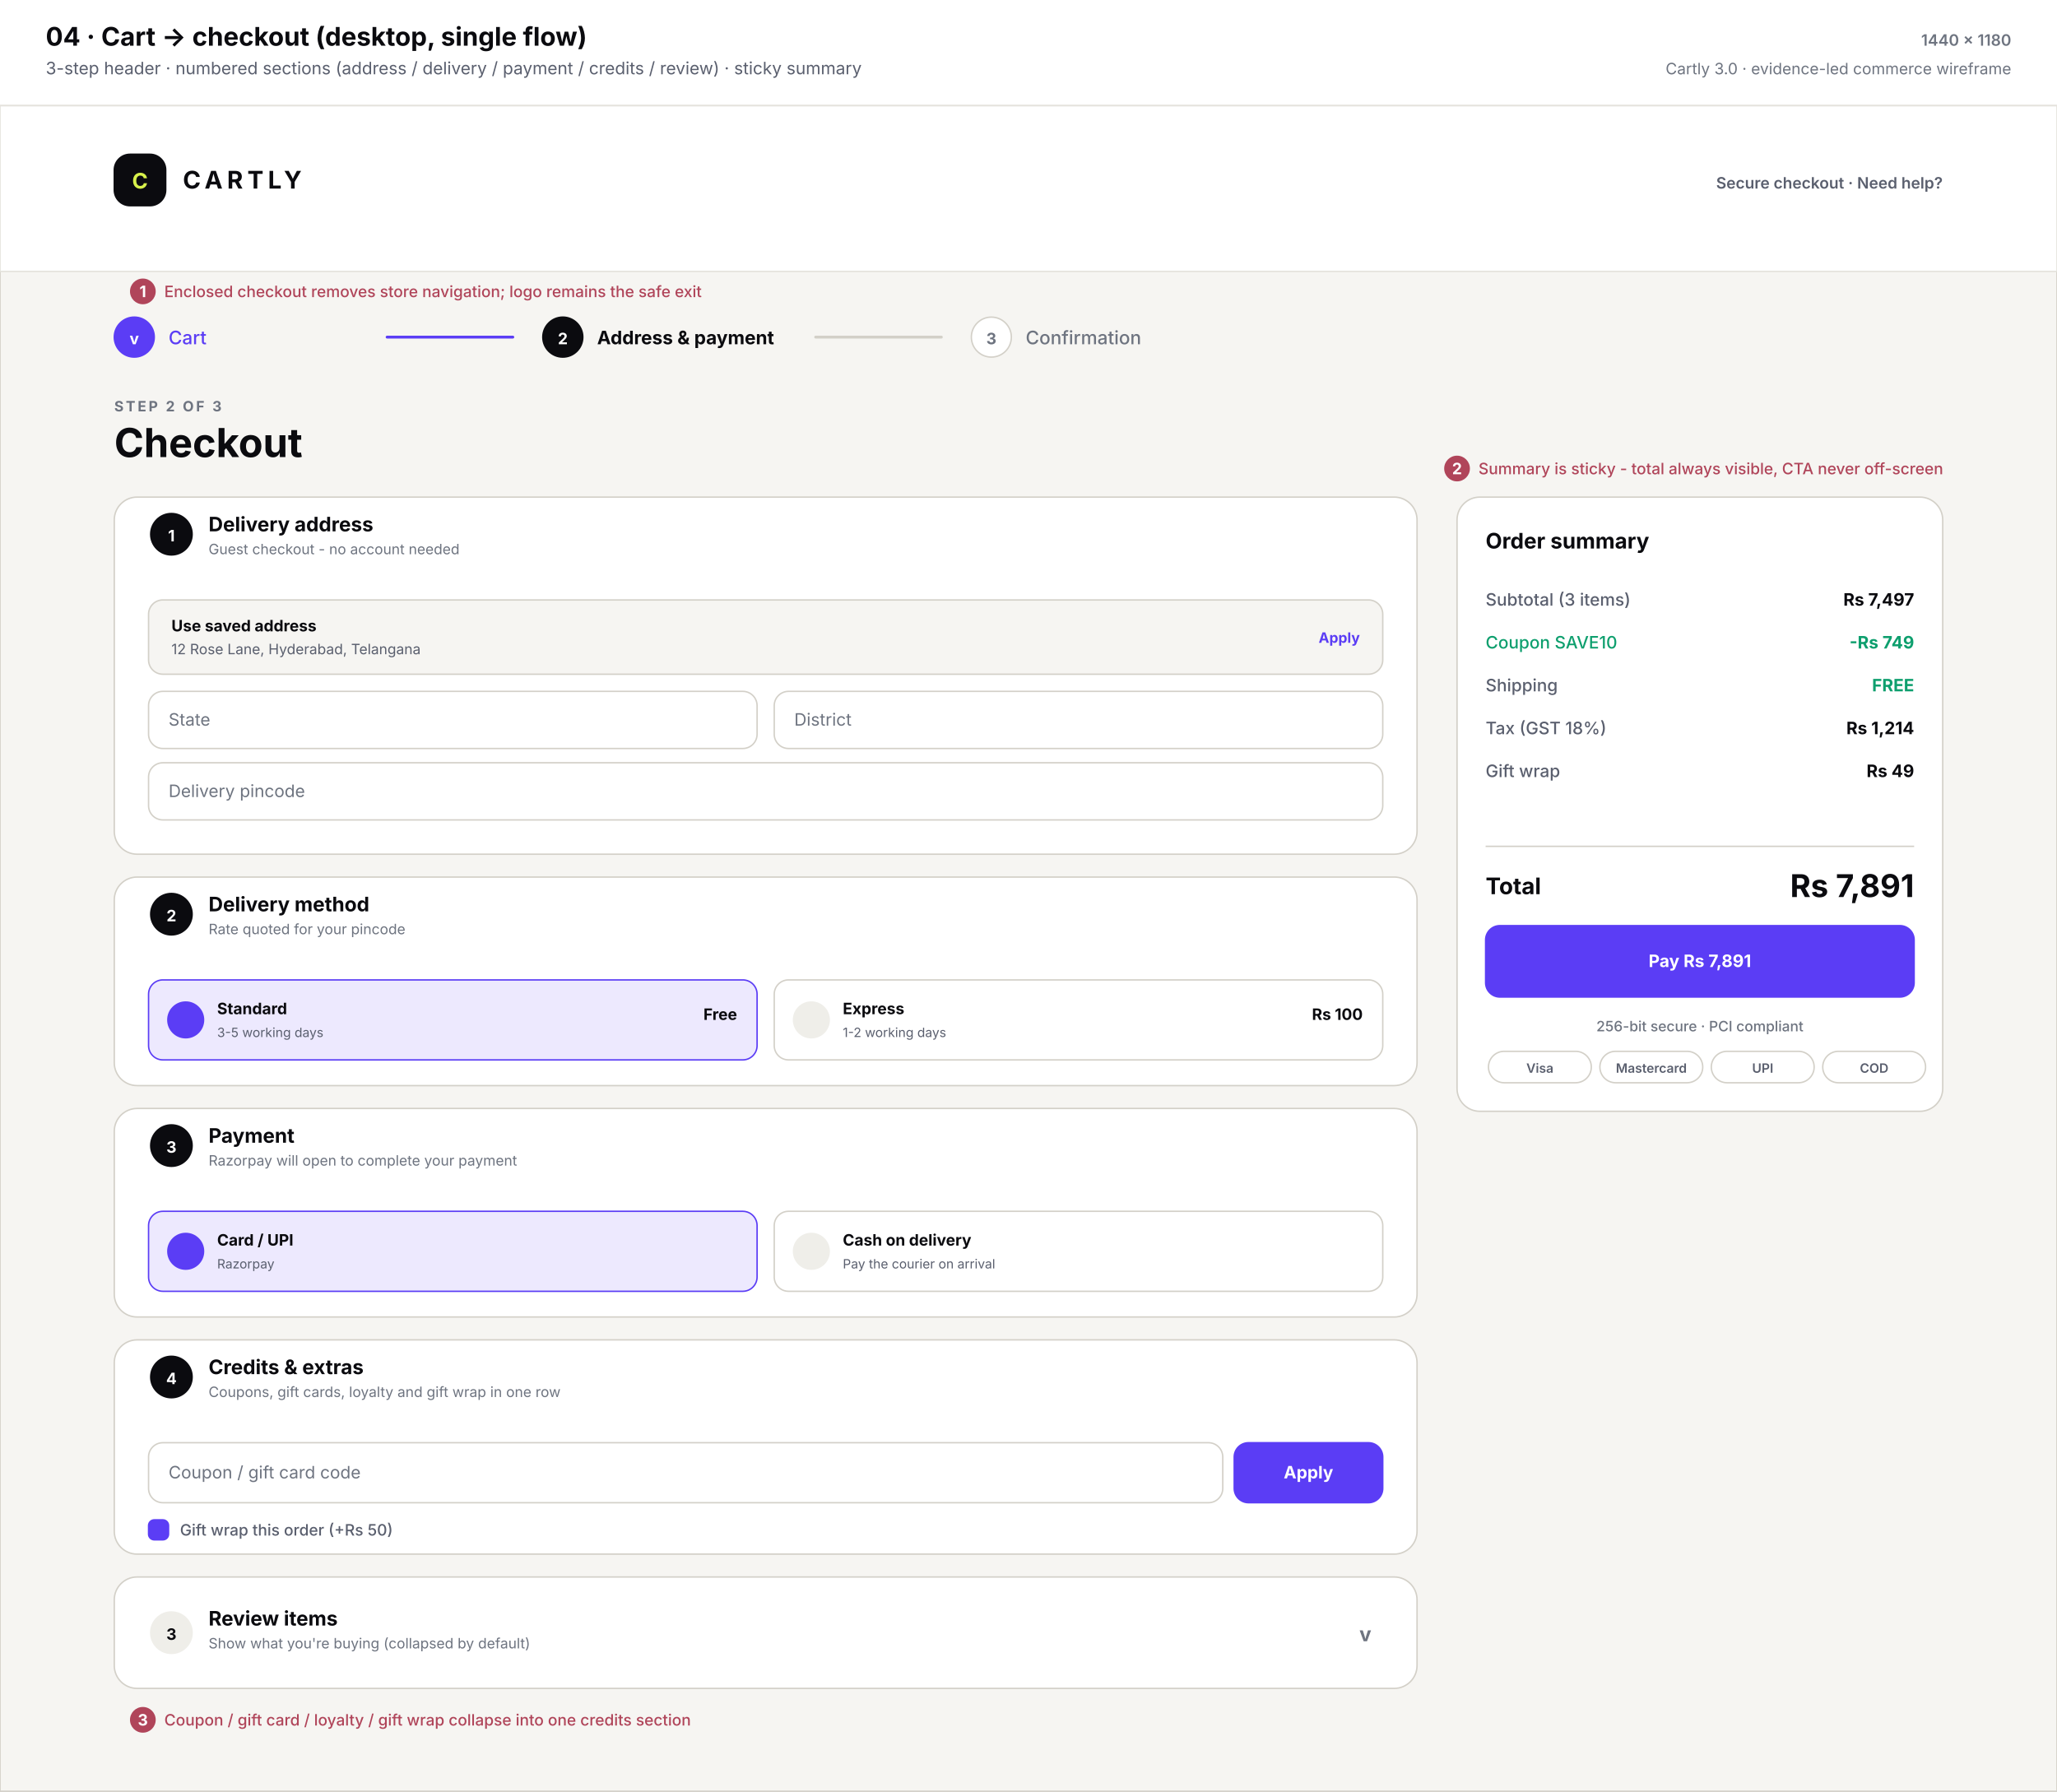
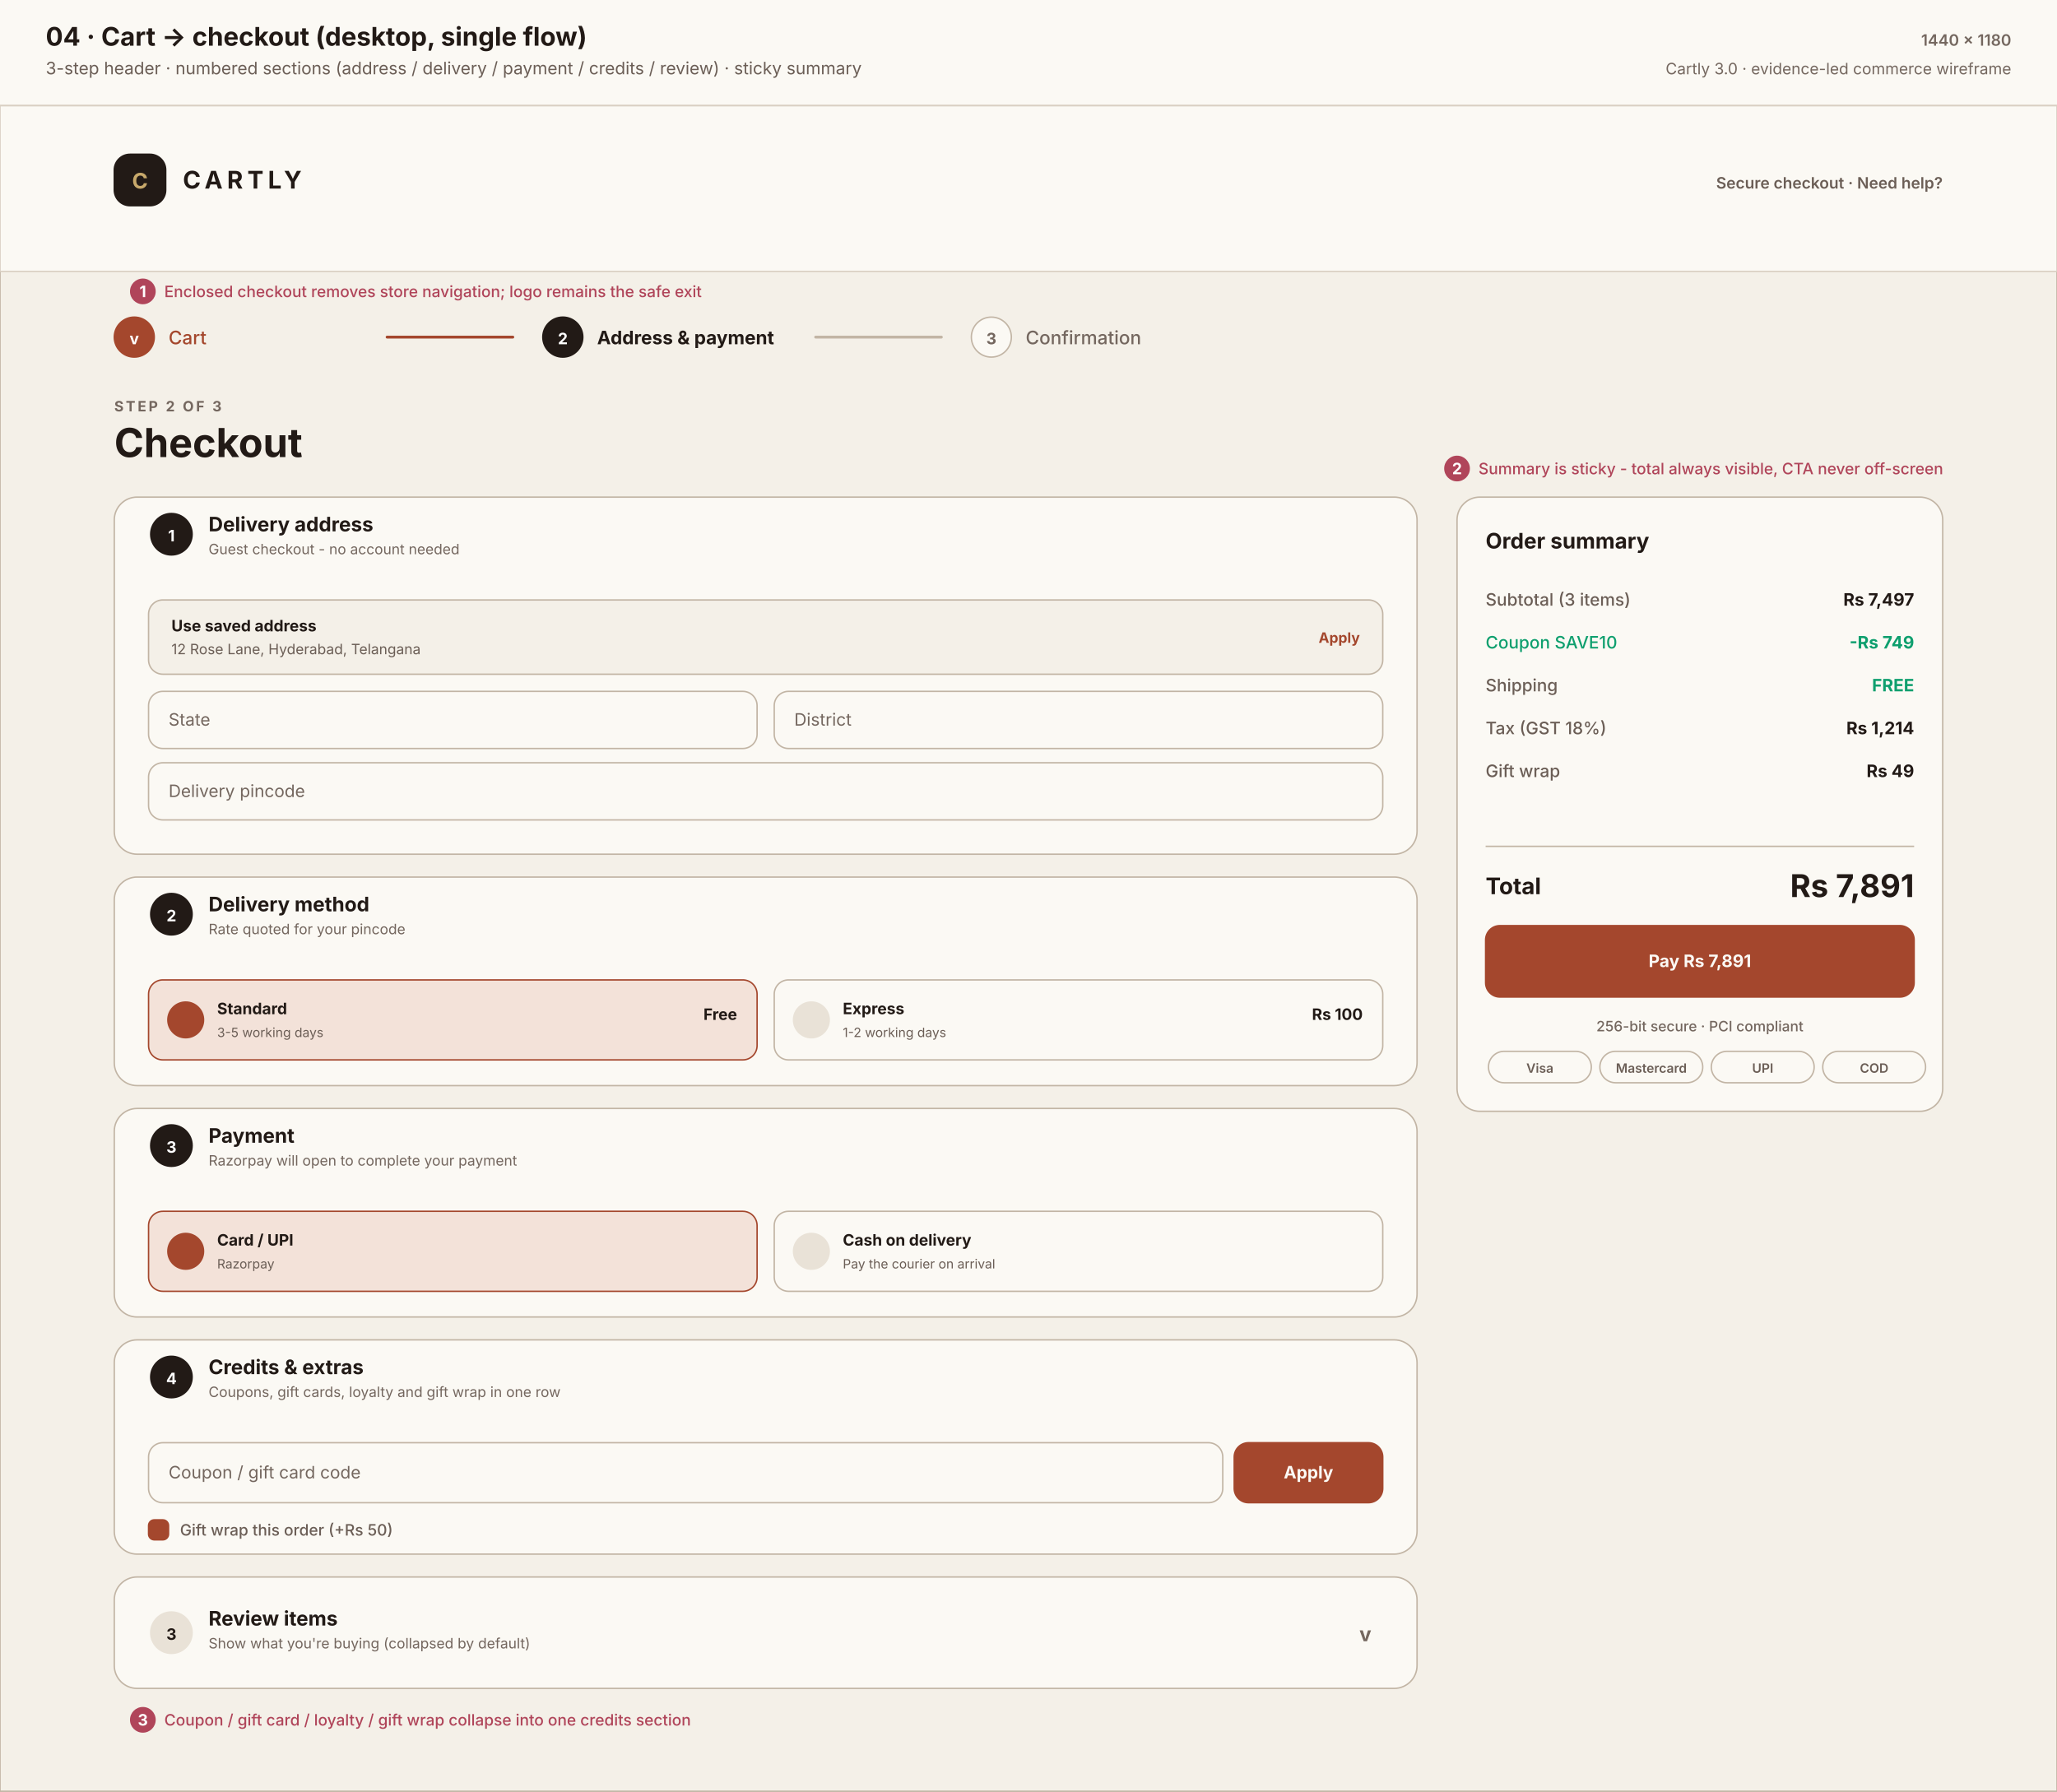
<svg xmlns="http://www.w3.org/2000/svg" width="1440" height="1254" viewBox="0 0 1440 1254">
-   <rect width="1440" height="1254" fill="#FFFFFF" />
+   <rect width="1440" height="1254" fill="#FBF9F4" />
  <g id="frame-label" data-name="frame-label">
-     <text x="32" y="32" font-family="Inter, 'Helvetica Neue', Arial, sans-serif" font-size="18" font-weight="700" fill="#0B0B0F" text-anchor="start">04 · Cart -&gt; checkout (desktop, single flow)</text>
-     <text x="32" y="52" font-family="Inter, 'Helvetica Neue', Arial, sans-serif" font-size="12" font-weight="400" fill="#5A5F6E" text-anchor="start">3-step header · numbered sections (address / delivery / payment / credits / review) · sticky summary</text>
-     <text x="1408" y="32" font-family="Inter, 'Helvetica Neue', Arial, sans-serif" font-size="11" font-weight="600" fill="#6E7480" text-anchor="end">1440 × 1180</text>
-     <text x="1408" y="52" font-family="Inter, 'Helvetica Neue', Arial, sans-serif" font-size="11" font-weight="400" fill="#6E7480" text-anchor="end">Cartly 3.0 · evidence-led commerce wireframe</text>
+     <text x="32" y="32" font-family="Inter, 'Helvetica Neue', Arial, sans-serif" font-size="18" font-weight="700" fill="#221A16" text-anchor="start">04 · Cart -&gt; checkout (desktop, single flow)</text>
+     <text x="32" y="52" font-family="Inter, 'Helvetica Neue', Arial, sans-serif" font-size="12" font-weight="400" fill="#6B5E56" text-anchor="start">3-step header · numbered sections (address / delivery / payment / credits / review) · sticky summary</text>
+     <text x="1408" y="32" font-family="Inter, 'Helvetica Neue', Arial, sans-serif" font-size="11" font-weight="600" fill="#74675F" text-anchor="end">1440 × 1180</text>
+     <text x="1408" y="52" font-family="Inter, 'Helvetica Neue', Arial, sans-serif" font-size="11" font-weight="400" fill="#74675F" text-anchor="end">Cartly 3.0 · evidence-led commerce wireframe</text>
  </g>
  <g transform="translate(0 74)">
-     <rect width="1440" height="1180" fill="#F6F5F2" stroke="#D3D0C8" />
-     <rect x="0" y="0" width="1440" height="116" rx="0" fill="#FFFFFF" stroke="#E5E3DD" stroke-width="1" />
-     <rect x="80" y="34" width="36" height="36" rx="11" fill="#0B0B0F" stroke="#0B0B0F" stroke-width="1" />
-     <text x="98" y="58" font-family="Inter, 'Helvetica Neue', Arial, sans-serif" font-size="15" font-weight="700" fill="#D8F14B" text-anchor="middle">C</text>
-     <text x="128" y="58" font-family="Inter, 'Helvetica Neue', Arial, sans-serif" font-size="17" font-weight="700" fill="#0B0B0F" text-anchor="start" letter-spacing="0.18em">CARTLY</text>
-     <text x="1360" y="58" font-family="Inter, 'Helvetica Neue', Arial, sans-serif" font-size="11" font-weight="600" fill="#5A5F6E" text-anchor="end">Secure checkout  ·  Need help?</text>
+     <rect width="1440" height="1180" fill="#F4F0E8" stroke="#C2B5A5" />
+     <rect x="0" y="0" width="1440" height="116" rx="0" fill="#FBF9F4" stroke="#DAD0C3" stroke-width="1" />
+     <rect x="80" y="34" width="36" height="36" rx="11" fill="#221A16" stroke="#221A16" stroke-width="1" />
+     <text x="98" y="58" font-family="Inter, 'Helvetica Neue', Arial, sans-serif" font-size="15" font-weight="700" fill="#C8A96B" text-anchor="middle">C</text>
+     <text x="128" y="58" font-family="Inter, 'Helvetica Neue', Arial, sans-serif" font-size="17" font-weight="700" fill="#221A16" text-anchor="start" letter-spacing="0.18em">CARTLY</text>
+     <text x="1360" y="58" font-family="Inter, 'Helvetica Neue', Arial, sans-serif" font-size="11" font-weight="600" fill="#6B5E56" text-anchor="end">Secure checkout  ·  Need help?</text>
    <g id="checkout-stepper" data-name="checkout-stepper">
-       <circle cx="94" cy="162" r="14" fill="#5B3DF5" stroke="#5B3DF5" />
+       <circle cx="94" cy="162" r="14" fill="#A4472D" stroke="#A4472D" />
      <text x="94" y="167" font-family="Inter, 'Helvetica Neue', Arial, sans-serif" font-size="11" font-weight="700" fill="#fff" text-anchor="middle">v</text>
-       <text x="118" y="167" font-family="Inter, 'Helvetica Neue', Arial, sans-serif" font-size="13" font-weight="500" fill="#5B3DF5" text-anchor="start">Cart</text>
-       <rect x="270" y="161" width="90" height="2" rx="1" fill="#5B3DF5" stroke="none" stroke-width="1" />
-       <circle cx="394" cy="162" r="14" fill="#0B0B0F" stroke="#0B0B0F" />
+       <text x="118" y="167" font-family="Inter, 'Helvetica Neue', Arial, sans-serif" font-size="13" font-weight="500" fill="#A4472D" text-anchor="start">Cart</text>
+       <rect x="270" y="161" width="90" height="2" rx="1" fill="#A4472D" stroke="none" stroke-width="1" />
+       <circle cx="394" cy="162" r="14" fill="#221A16" stroke="#221A16" />
      <text x="394" y="167" font-family="Inter, 'Helvetica Neue', Arial, sans-serif" font-size="11" font-weight="700" fill="#fff" text-anchor="middle">2</text>
-       <text x="418" y="167" font-family="Inter, 'Helvetica Neue', Arial, sans-serif" font-size="13" font-weight="700" fill="#0B0B0F" text-anchor="start">Address &amp; payment</text>
-       <rect x="570" y="161" width="90" height="2" rx="1" fill="#D3D0C8" stroke="none" stroke-width="1" />
-       <circle cx="694" cy="162" r="14" fill="#FFFFFF" stroke="#D3D0C8" />
-       <text x="694" y="167" font-family="Inter, 'Helvetica Neue', Arial, sans-serif" font-size="11" font-weight="700" fill="#6E7480" text-anchor="middle">3</text>
-       <text x="718" y="167" font-family="Inter, 'Helvetica Neue', Arial, sans-serif" font-size="13" font-weight="500" fill="#6E7480" text-anchor="start">Confirmation</text>
+       <text x="418" y="167" font-family="Inter, 'Helvetica Neue', Arial, sans-serif" font-size="13" font-weight="700" fill="#221A16" text-anchor="start">Address &amp; payment</text>
+       <rect x="570" y="161" width="90" height="2" rx="1" fill="#C2B5A5" stroke="none" stroke-width="1" />
+       <circle cx="694" cy="162" r="14" fill="#FBF9F4" stroke="#C2B5A5" />
+       <text x="694" y="167" font-family="Inter, 'Helvetica Neue', Arial, sans-serif" font-size="11" font-weight="700" fill="#74675F" text-anchor="middle">3</text>
+       <text x="718" y="167" font-family="Inter, 'Helvetica Neue', Arial, sans-serif" font-size="13" font-weight="500" fill="#74675F" text-anchor="start">Confirmation</text>
    </g>
-     <text x="80" y="214" font-family="Inter, 'Helvetica Neue', Arial, sans-serif" font-size="10" font-weight="700" fill="#6E7480" text-anchor="start" letter-spacing="0.16em">STEP 2 OF 3</text>
-     <text x="80" y="246" font-family="Inter, 'Helvetica Neue', Arial, sans-serif" font-size="28" font-weight="700" fill="#0B0B0F" text-anchor="start">Checkout</text>
+     <text x="80" y="214" font-family="Inter, 'Helvetica Neue', Arial, sans-serif" font-size="10" font-weight="700" fill="#74675F" text-anchor="start" letter-spacing="0.16em">STEP 2 OF 3</text>
+     <text x="80" y="246" font-family="Inter, 'Helvetica Neue', Arial, sans-serif" font-size="28" font-weight="700" fill="#221A16" text-anchor="start">Checkout</text>
    <g id="s1-address" data-name="s1-address">
-       <rect x="80" y="274" width="912" height="250" rx="16" fill="#FFFFFF" stroke="#D3D0C8" stroke-width="1" />
-       <circle cx="120" cy="300" r="15" fill="#0B0B0F" />
+       <rect x="80" y="274" width="912" height="250" rx="16" fill="#FBF9F4" stroke="#C2B5A5" stroke-width="1" />
+       <circle cx="120" cy="300" r="15" fill="#221A16" />
      <text x="120" y="305" font-family="Inter, 'Helvetica Neue', Arial, sans-serif" font-size="11" font-weight="700" fill="#fff" text-anchor="middle">1</text>
-       <text x="146" y="298" font-family="Inter, 'Helvetica Neue', Arial, sans-serif" font-size="14" font-weight="700" fill="#0B0B0F" text-anchor="start">Delivery address</text>
-       <text x="146" y="314" font-family="Inter, 'Helvetica Neue', Arial, sans-serif" font-size="10" font-weight="400" fill="#6E7480" text-anchor="start">Guest checkout - no account needed</text>
-       <rect x="104" y="346" width="864" height="52" rx="10" fill="#F6F5F2" stroke="#D3D0C8" stroke-width="1" />
-       <text x="120" y="368" font-family="Inter, 'Helvetica Neue', Arial, sans-serif" font-size="11" font-weight="700" fill="#0B0B0F" text-anchor="start">Use saved address</text>
-       <text x="120" y="384" font-family="Inter, 'Helvetica Neue', Arial, sans-serif" font-size="10" font-weight="400" fill="#5A5F6E" text-anchor="start">12 Rose Lane, Hyderabad, Telangana</text>
-       <text x="952" y="376" font-family="Inter, 'Helvetica Neue', Arial, sans-serif" font-size="10" font-weight="700" fill="#5B3DF5" text-anchor="end">Apply</text>
-       <rect x="104" y="410" width="426" height="40" rx="10" fill="#FFFFFF" stroke="#D3D0C8" stroke-width="1" />
-       <text x="118" y="434" font-family="Inter, 'Helvetica Neue', Arial, sans-serif" font-size="12" font-weight="400" fill="#6E7480" text-anchor="start">State</text>
-       <rect x="542" y="410" width="426" height="40" rx="10" fill="#FFFFFF" stroke="#D3D0C8" stroke-width="1" />
-       <text x="556" y="434" font-family="Inter, 'Helvetica Neue', Arial, sans-serif" font-size="12" font-weight="400" fill="#6E7480" text-anchor="start">District</text>
-       <rect x="104" y="460" width="864" height="40" rx="10" fill="#FFFFFF" stroke="#D3D0C8" stroke-width="1" />
-       <text x="118" y="484" font-family="Inter, 'Helvetica Neue', Arial, sans-serif" font-size="12" font-weight="400" fill="#6E7480" text-anchor="start">Delivery pincode</text>
+       <text x="146" y="298" font-family="Inter, 'Helvetica Neue', Arial, sans-serif" font-size="14" font-weight="700" fill="#221A16" text-anchor="start">Delivery address</text>
+       <text x="146" y="314" font-family="Inter, 'Helvetica Neue', Arial, sans-serif" font-size="10" font-weight="400" fill="#74675F" text-anchor="start">Guest checkout - no account needed</text>
+       <rect x="104" y="346" width="864" height="52" rx="10" fill="#F4F0E8" stroke="#C2B5A5" stroke-width="1" />
+       <text x="120" y="368" font-family="Inter, 'Helvetica Neue', Arial, sans-serif" font-size="11" font-weight="700" fill="#221A16" text-anchor="start">Use saved address</text>
+       <text x="120" y="384" font-family="Inter, 'Helvetica Neue', Arial, sans-serif" font-size="10" font-weight="400" fill="#6B5E56" text-anchor="start">12 Rose Lane, Hyderabad, Telangana</text>
+       <text x="952" y="376" font-family="Inter, 'Helvetica Neue', Arial, sans-serif" font-size="10" font-weight="700" fill="#A4472D" text-anchor="end">Apply</text>
+       <rect x="104" y="410" width="426" height="40" rx="10" fill="#FBF9F4" stroke="#C2B5A5" stroke-width="1" />
+       <text x="118" y="434" font-family="Inter, 'Helvetica Neue', Arial, sans-serif" font-size="12" font-weight="400" fill="#74675F" text-anchor="start">State</text>
+       <rect x="542" y="410" width="426" height="40" rx="10" fill="#FBF9F4" stroke="#C2B5A5" stroke-width="1" />
+       <text x="556" y="434" font-family="Inter, 'Helvetica Neue', Arial, sans-serif" font-size="12" font-weight="400" fill="#74675F" text-anchor="start">District</text>
+       <rect x="104" y="460" width="864" height="40" rx="10" fill="#FBF9F4" stroke="#C2B5A5" stroke-width="1" />
+       <text x="118" y="484" font-family="Inter, 'Helvetica Neue', Arial, sans-serif" font-size="12" font-weight="400" fill="#74675F" text-anchor="start">Delivery pincode</text>
    </g>
    <g id="s2-delivery" data-name="s2-delivery">
-       <rect x="80" y="540" width="912" height="146" rx="16" fill="#FFFFFF" stroke="#D3D0C8" stroke-width="1" />
-       <circle cx="120" cy="566" r="15" fill="#0B0B0F" />
+       <rect x="80" y="540" width="912" height="146" rx="16" fill="#FBF9F4" stroke="#C2B5A5" stroke-width="1" />
+       <circle cx="120" cy="566" r="15" fill="#221A16" />
      <text x="120" y="571" font-family="Inter, 'Helvetica Neue', Arial, sans-serif" font-size="11" font-weight="700" fill="#fff" text-anchor="middle">2</text>
-       <text x="146" y="564" font-family="Inter, 'Helvetica Neue', Arial, sans-serif" font-size="14" font-weight="700" fill="#0B0B0F" text-anchor="start">Delivery method</text>
-       <text x="146" y="580" font-family="Inter, 'Helvetica Neue', Arial, sans-serif" font-size="10" font-weight="400" fill="#6E7480" text-anchor="start">Rate quoted for your pincode</text>
-       <rect x="104" y="612" width="426" height="56" rx="10" fill="#EDE9FE" stroke="#5B3DF5" stroke-width="1" />
-       <circle cx="130" cy="640" r="13" fill="#5B3DF5" />
-       <text x="152" y="636" font-family="Inter, 'Helvetica Neue', Arial, sans-serif" font-size="11" font-weight="700" fill="#0B0B0F" text-anchor="start">Standard</text>
-       <text x="152" y="652" font-family="Inter, 'Helvetica Neue', Arial, sans-serif" font-size="9" font-weight="400" fill="#5A5F6E" text-anchor="start">3-5 working days</text>
-       <text x="516" y="640" font-family="Inter, 'Helvetica Neue', Arial, sans-serif" font-size="11" font-weight="700" fill="#0B0B0F" text-anchor="end">Free</text>
-       <rect x="542" y="612" width="426" height="56" rx="10" fill="#FFFFFF" stroke="#D3D0C8" stroke-width="1" />
-       <circle cx="568" cy="640" r="13" fill="#EFEEE9" />
-       <text x="590" y="636" font-family="Inter, 'Helvetica Neue', Arial, sans-serif" font-size="11" font-weight="700" fill="#0B0B0F" text-anchor="start">Express</text>
-       <text x="590" y="652" font-family="Inter, 'Helvetica Neue', Arial, sans-serif" font-size="9" font-weight="400" fill="#5A5F6E" text-anchor="start">1-2 working days</text>
-       <text x="954" y="640" font-family="Inter, 'Helvetica Neue', Arial, sans-serif" font-size="11" font-weight="700" fill="#0B0B0F" text-anchor="end">Rs 100</text>
+       <text x="146" y="564" font-family="Inter, 'Helvetica Neue', Arial, sans-serif" font-size="14" font-weight="700" fill="#221A16" text-anchor="start">Delivery method</text>
+       <text x="146" y="580" font-family="Inter, 'Helvetica Neue', Arial, sans-serif" font-size="10" font-weight="400" fill="#74675F" text-anchor="start">Rate quoted for your pincode</text>
+       <rect x="104" y="612" width="426" height="56" rx="10" fill="#F3E2D9" stroke="#A4472D" stroke-width="1" />
+       <circle cx="130" cy="640" r="13" fill="#A4472D" />
+       <text x="152" y="636" font-family="Inter, 'Helvetica Neue', Arial, sans-serif" font-size="11" font-weight="700" fill="#221A16" text-anchor="start">Standard</text>
+       <text x="152" y="652" font-family="Inter, 'Helvetica Neue', Arial, sans-serif" font-size="9" font-weight="400" fill="#6B5E56" text-anchor="start">3-5 working days</text>
+       <text x="516" y="640" font-family="Inter, 'Helvetica Neue', Arial, sans-serif" font-size="11" font-weight="700" fill="#221A16" text-anchor="end">Free</text>
+       <rect x="542" y="612" width="426" height="56" rx="10" fill="#FBF9F4" stroke="#C2B5A5" stroke-width="1" />
+       <circle cx="568" cy="640" r="13" fill="#E9E2D7" />
+       <text x="590" y="636" font-family="Inter, 'Helvetica Neue', Arial, sans-serif" font-size="11" font-weight="700" fill="#221A16" text-anchor="start">Express</text>
+       <text x="590" y="652" font-family="Inter, 'Helvetica Neue', Arial, sans-serif" font-size="9" font-weight="400" fill="#6B5E56" text-anchor="start">1-2 working days</text>
+       <text x="954" y="640" font-family="Inter, 'Helvetica Neue', Arial, sans-serif" font-size="11" font-weight="700" fill="#221A16" text-anchor="end">Rs 100</text>
    </g>
    <g id="s3-payment" data-name="s3-payment">
-       <rect x="80" y="702" width="912" height="146" rx="16" fill="#FFFFFF" stroke="#D3D0C8" stroke-width="1" />
-       <circle cx="120" cy="728" r="15" fill="#0B0B0F" />
+       <rect x="80" y="702" width="912" height="146" rx="16" fill="#FBF9F4" stroke="#C2B5A5" stroke-width="1" />
+       <circle cx="120" cy="728" r="15" fill="#221A16" />
      <text x="120" y="733" font-family="Inter, 'Helvetica Neue', Arial, sans-serif" font-size="11" font-weight="700" fill="#fff" text-anchor="middle">3</text>
-       <text x="146" y="726" font-family="Inter, 'Helvetica Neue', Arial, sans-serif" font-size="14" font-weight="700" fill="#0B0B0F" text-anchor="start">Payment</text>
-       <text x="146" y="742" font-family="Inter, 'Helvetica Neue', Arial, sans-serif" font-size="10" font-weight="400" fill="#6E7480" text-anchor="start">Razorpay will open to complete your payment</text>
-       <rect x="104" y="774" width="426" height="56" rx="10" fill="#EDE9FE" stroke="#5B3DF5" stroke-width="1" />
-       <circle cx="130" cy="802" r="13" fill="#5B3DF5" />
-       <text x="152" y="798" font-family="Inter, 'Helvetica Neue', Arial, sans-serif" font-size="11" font-weight="700" fill="#0B0B0F" text-anchor="start">Card / UPI</text>
-       <text x="152" y="814" font-family="Inter, 'Helvetica Neue', Arial, sans-serif" font-size="9" font-weight="400" fill="#5A5F6E" text-anchor="start">Razorpay</text>
-       <rect x="542" y="774" width="426" height="56" rx="10" fill="#FFFFFF" stroke="#D3D0C8" stroke-width="1" />
-       <circle cx="568" cy="802" r="13" fill="#EFEEE9" />
-       <text x="590" y="798" font-family="Inter, 'Helvetica Neue', Arial, sans-serif" font-size="11" font-weight="700" fill="#0B0B0F" text-anchor="start">Cash on delivery</text>
-       <text x="590" y="814" font-family="Inter, 'Helvetica Neue', Arial, sans-serif" font-size="9" font-weight="400" fill="#5A5F6E" text-anchor="start">Pay the courier on arrival</text>
+       <text x="146" y="726" font-family="Inter, 'Helvetica Neue', Arial, sans-serif" font-size="14" font-weight="700" fill="#221A16" text-anchor="start">Payment</text>
+       <text x="146" y="742" font-family="Inter, 'Helvetica Neue', Arial, sans-serif" font-size="10" font-weight="400" fill="#74675F" text-anchor="start">Razorpay will open to complete your payment</text>
+       <rect x="104" y="774" width="426" height="56" rx="10" fill="#F3E2D9" stroke="#A4472D" stroke-width="1" />
+       <circle cx="130" cy="802" r="13" fill="#A4472D" />
+       <text x="152" y="798" font-family="Inter, 'Helvetica Neue', Arial, sans-serif" font-size="11" font-weight="700" fill="#221A16" text-anchor="start">Card / UPI</text>
+       <text x="152" y="814" font-family="Inter, 'Helvetica Neue', Arial, sans-serif" font-size="9" font-weight="400" fill="#6B5E56" text-anchor="start">Razorpay</text>
+       <rect x="542" y="774" width="426" height="56" rx="10" fill="#FBF9F4" stroke="#C2B5A5" stroke-width="1" />
+       <circle cx="568" cy="802" r="13" fill="#E9E2D7" />
+       <text x="590" y="798" font-family="Inter, 'Helvetica Neue', Arial, sans-serif" font-size="11" font-weight="700" fill="#221A16" text-anchor="start">Cash on delivery</text>
+       <text x="590" y="814" font-family="Inter, 'Helvetica Neue', Arial, sans-serif" font-size="9" font-weight="400" fill="#6B5E56" text-anchor="start">Pay the courier on arrival</text>
    </g>
    <g id="s4-credits" data-name="s4-credits">
-       <rect x="80" y="864" width="912" height="150" rx="16" fill="#FFFFFF" stroke="#D3D0C8" stroke-width="1" />
-       <circle cx="120" cy="890" r="15" fill="#0B0B0F" />
+       <rect x="80" y="864" width="912" height="150" rx="16" fill="#FBF9F4" stroke="#C2B5A5" stroke-width="1" />
+       <circle cx="120" cy="890" r="15" fill="#221A16" />
      <text x="120" y="895" font-family="Inter, 'Helvetica Neue', Arial, sans-serif" font-size="11" font-weight="700" fill="#fff" text-anchor="middle">4</text>
-       <text x="146" y="888" font-family="Inter, 'Helvetica Neue', Arial, sans-serif" font-size="14" font-weight="700" fill="#0B0B0F" text-anchor="start">Credits &amp; extras</text>
-       <text x="146" y="904" font-family="Inter, 'Helvetica Neue', Arial, sans-serif" font-size="10" font-weight="400" fill="#6E7480" text-anchor="start">Coupons, gift cards, loyalty and gift wrap in one row</text>
-       <rect x="104" y="936" width="752" height="42" rx="10" fill="#FFFFFF" stroke="#D3D0C8" stroke-width="1" />
-       <text x="118" y="961" font-family="Inter, 'Helvetica Neue', Arial, sans-serif" font-size="12" font-weight="400" fill="#6E7480" text-anchor="start">Coupon / gift card code</text>
-       <rect x="864" y="936" width="104" height="42" rx="10" fill="#5B3DF5" stroke="#5B3DF5" stroke-width="1" />
-       <text x="916" y="961" font-family="Inter, 'Helvetica Neue', Arial, sans-serif" font-size="12" font-weight="700" fill="#FFFFFF" text-anchor="middle">Apply</text>
-       <rect x="104" y="990" width="14" height="14" rx="4" fill="#5B3DF5" stroke="#5B3DF5" stroke-width="1" />
-       <text x="126" y="1001" font-family="Inter, 'Helvetica Neue', Arial, sans-serif" font-size="11" font-weight="500" fill="#5A5F6E" text-anchor="start">Gift wrap this order (+Rs 50)</text>
+       <text x="146" y="888" font-family="Inter, 'Helvetica Neue', Arial, sans-serif" font-size="14" font-weight="700" fill="#221A16" text-anchor="start">Credits &amp; extras</text>
+       <text x="146" y="904" font-family="Inter, 'Helvetica Neue', Arial, sans-serif" font-size="10" font-weight="400" fill="#74675F" text-anchor="start">Coupons, gift cards, loyalty and gift wrap in one row</text>
+       <rect x="104" y="936" width="752" height="42" rx="10" fill="#FBF9F4" stroke="#C2B5A5" stroke-width="1" />
+       <text x="118" y="961" font-family="Inter, 'Helvetica Neue', Arial, sans-serif" font-size="12" font-weight="400" fill="#74675F" text-anchor="start">Coupon / gift card code</text>
+       <rect x="864" y="936" width="104" height="42" rx="10" fill="#A4472D" stroke="#A4472D" stroke-width="1" />
+       <text x="916" y="961" font-family="Inter, 'Helvetica Neue', Arial, sans-serif" font-size="12" font-weight="700" fill="#FBF9F4" text-anchor="middle">Apply</text>
+       <rect x="104" y="990" width="14" height="14" rx="4" fill="#A4472D" stroke="#A4472D" stroke-width="1" />
+       <text x="126" y="1001" font-family="Inter, 'Helvetica Neue', Arial, sans-serif" font-size="11" font-weight="500" fill="#6B5E56" text-anchor="start">Gift wrap this order (+Rs 50)</text>
    </g>
    <g id="s5-review" data-name="s5-review">
-       <rect x="80" y="1030" width="912" height="78" rx="16" fill="#FFFFFF" stroke="#D3D0C8" stroke-width="1" />
-       <circle cx="120" cy="1069" r="15" fill="#EFEEE9" />
-       <text x="120" y="1074" font-family="Inter, 'Helvetica Neue', Arial, sans-serif" font-size="11" font-weight="700" fill="#0B0B0F" text-anchor="middle">3</text>
-       <text x="146" y="1064" font-family="Inter, 'Helvetica Neue', Arial, sans-serif" font-size="14" font-weight="700" fill="#0B0B0F" text-anchor="start">Review items</text>
-       <text x="146" y="1080" font-family="Inter, 'Helvetica Neue', Arial, sans-serif" font-size="10" font-weight="400" fill="#6E7480" text-anchor="start">Show what you're buying (collapsed by default)</text>
-       <text x="960" y="1075" font-family="Inter, 'Helvetica Neue', Arial, sans-serif" font-size="14" font-weight="700" fill="#6E7480" text-anchor="end">v</text>
+       <rect x="80" y="1030" width="912" height="78" rx="16" fill="#FBF9F4" stroke="#C2B5A5" stroke-width="1" />
+       <circle cx="120" cy="1069" r="15" fill="#E9E2D7" />
+       <text x="120" y="1074" font-family="Inter, 'Helvetica Neue', Arial, sans-serif" font-size="11" font-weight="700" fill="#221A16" text-anchor="middle">3</text>
+       <text x="146" y="1064" font-family="Inter, 'Helvetica Neue', Arial, sans-serif" font-size="14" font-weight="700" fill="#221A16" text-anchor="start">Review items</text>
+       <text x="146" y="1080" font-family="Inter, 'Helvetica Neue', Arial, sans-serif" font-size="10" font-weight="400" fill="#74675F" text-anchor="start">Show what you're buying (collapsed by default)</text>
+       <text x="960" y="1075" font-family="Inter, 'Helvetica Neue', Arial, sans-serif" font-size="14" font-weight="700" fill="#74675F" text-anchor="end">v</text>
    </g>
    <g id="order-summary-sticky" data-name="order-summary-sticky">
-       <rect x="1020" y="274" width="340" height="430" rx="16" fill="#FFFFFF" stroke="#D3D0C8" stroke-width="1" />
-       <text x="1040" y="310" font-family="Inter, 'Helvetica Neue', Arial, sans-serif" font-size="15" font-weight="700" fill="#0B0B0F" text-anchor="start">Order summary</text>
-       <text x="1040" y="350" font-family="Inter, 'Helvetica Neue', Arial, sans-serif" font-size="12" font-weight="500" fill="#5A5F6E" text-anchor="start">Subtotal (3 items)</text>
-       <text x="1340" y="350" font-family="Inter, 'Helvetica Neue', Arial, sans-serif" font-size="12" font-weight="700" fill="#0B0B0F" text-anchor="end">Rs 7,497</text>
+       <rect x="1020" y="274" width="340" height="430" rx="16" fill="#FBF9F4" stroke="#C2B5A5" stroke-width="1" />
+       <text x="1040" y="310" font-family="Inter, 'Helvetica Neue', Arial, sans-serif" font-size="15" font-weight="700" fill="#221A16" text-anchor="start">Order summary</text>
+       <text x="1040" y="350" font-family="Inter, 'Helvetica Neue', Arial, sans-serif" font-size="12" font-weight="500" fill="#6B5E56" text-anchor="start">Subtotal (3 items)</text>
+       <text x="1340" y="350" font-family="Inter, 'Helvetica Neue', Arial, sans-serif" font-size="12" font-weight="700" fill="#221A16" text-anchor="end">Rs 7,497</text>
      <text x="1040" y="380" font-family="Inter, 'Helvetica Neue', Arial, sans-serif" font-size="12" font-weight="500" fill="#0E9F6E" text-anchor="start">Coupon SAVE10</text>
      <text x="1340" y="380" font-family="Inter, 'Helvetica Neue', Arial, sans-serif" font-size="12" font-weight="700" fill="#0E9F6E" text-anchor="end">-Rs 749</text>
-       <text x="1040" y="410" font-family="Inter, 'Helvetica Neue', Arial, sans-serif" font-size="12" font-weight="500" fill="#5A5F6E" text-anchor="start">Shipping</text>
+       <text x="1040" y="410" font-family="Inter, 'Helvetica Neue', Arial, sans-serif" font-size="12" font-weight="500" fill="#6B5E56" text-anchor="start">Shipping</text>
      <text x="1340" y="410" font-family="Inter, 'Helvetica Neue', Arial, sans-serif" font-size="12" font-weight="700" fill="#0E9F6E" text-anchor="end">FREE</text>
-       <text x="1040" y="440" font-family="Inter, 'Helvetica Neue', Arial, sans-serif" font-size="12" font-weight="500" fill="#5A5F6E" text-anchor="start">Tax (GST 18%)</text>
-       <text x="1340" y="440" font-family="Inter, 'Helvetica Neue', Arial, sans-serif" font-size="12" font-weight="700" fill="#0B0B0F" text-anchor="end">Rs 1,214</text>
-       <text x="1040" y="470" font-family="Inter, 'Helvetica Neue', Arial, sans-serif" font-size="12" font-weight="500" fill="#5A5F6E" text-anchor="start">Gift wrap</text>
-       <text x="1340" y="470" font-family="Inter, 'Helvetica Neue', Arial, sans-serif" font-size="12" font-weight="700" fill="#0B0B0F" text-anchor="end">Rs 49</text>
-       <rect x="1040" y="518" width="300" height="1" rx="0" fill="#D3D0C8" stroke="none" stroke-width="1" />
-       <text x="1040" y="552" font-family="Inter, 'Helvetica Neue', Arial, sans-serif" font-size="16" font-weight="700" fill="#0B0B0F" text-anchor="start">Total</text>
-       <text x="1340" y="554" font-family="Inter, 'Helvetica Neue', Arial, sans-serif" font-size="22" font-weight="700" fill="#0B0B0F" text-anchor="end">Rs 7,891</text>
-       <rect x="1040" y="574" width="300" height="50" rx="10" fill="#5B3DF5" stroke="#5B3DF5" stroke-width="1" />
-       <text x="1190" y="603" font-family="Inter, 'Helvetica Neue', Arial, sans-serif" font-size="12" font-weight="700" fill="#FFFFFF" text-anchor="middle">Pay Rs 7,891</text>
-       <text x="1190" y="648" font-family="Inter, 'Helvetica Neue', Arial, sans-serif" font-size="10" font-weight="500" fill="#6E7480" text-anchor="middle">256-bit secure · PCI compliant</text>
-       <rect x="1042" y="662" width="72" height="22" rx="11" fill="#FFFFFF" stroke="#D3D0C8" stroke-width="1" />
-       <text x="1078" y="677" font-family="Inter, 'Helvetica Neue', Arial, sans-serif" font-size="9" font-weight="600" fill="#5A5F6E" text-anchor="middle">Visa</text>
-       <rect x="1120" y="662" width="72" height="22" rx="11" fill="#FFFFFF" stroke="#D3D0C8" stroke-width="1" />
-       <text x="1156" y="677" font-family="Inter, 'Helvetica Neue', Arial, sans-serif" font-size="9" font-weight="600" fill="#5A5F6E" text-anchor="middle">Mastercard</text>
-       <rect x="1198" y="662" width="72" height="22" rx="11" fill="#FFFFFF" stroke="#D3D0C8" stroke-width="1" />
-       <text x="1234" y="677" font-family="Inter, 'Helvetica Neue', Arial, sans-serif" font-size="9" font-weight="600" fill="#5A5F6E" text-anchor="middle">UPI</text>
-       <rect x="1276" y="662" width="72" height="22" rx="11" fill="#FFFFFF" stroke="#D3D0C8" stroke-width="1" />
-       <text x="1312" y="677" font-family="Inter, 'Helvetica Neue', Arial, sans-serif" font-size="9" font-weight="600" fill="#5A5F6E" text-anchor="middle">COD</text>
+       <text x="1040" y="440" font-family="Inter, 'Helvetica Neue', Arial, sans-serif" font-size="12" font-weight="500" fill="#6B5E56" text-anchor="start">Tax (GST 18%)</text>
+       <text x="1340" y="440" font-family="Inter, 'Helvetica Neue', Arial, sans-serif" font-size="12" font-weight="700" fill="#221A16" text-anchor="end">Rs 1,214</text>
+       <text x="1040" y="470" font-family="Inter, 'Helvetica Neue', Arial, sans-serif" font-size="12" font-weight="500" fill="#6B5E56" text-anchor="start">Gift wrap</text>
+       <text x="1340" y="470" font-family="Inter, 'Helvetica Neue', Arial, sans-serif" font-size="12" font-weight="700" fill="#221A16" text-anchor="end">Rs 49</text>
+       <rect x="1040" y="518" width="300" height="1" rx="0" fill="#C2B5A5" stroke="none" stroke-width="1" />
+       <text x="1040" y="552" font-family="Inter, 'Helvetica Neue', Arial, sans-serif" font-size="16" font-weight="700" fill="#221A16" text-anchor="start">Total</text>
+       <text x="1340" y="554" font-family="Inter, 'Helvetica Neue', Arial, sans-serif" font-size="22" font-weight="700" fill="#221A16" text-anchor="end">Rs 7,891</text>
+       <rect x="1040" y="574" width="300" height="50" rx="10" fill="#A4472D" stroke="#A4472D" stroke-width="1" />
+       <text x="1190" y="603" font-family="Inter, 'Helvetica Neue', Arial, sans-serif" font-size="12" font-weight="700" fill="#FBF9F4" text-anchor="middle">Pay Rs 7,891</text>
+       <text x="1190" y="648" font-family="Inter, 'Helvetica Neue', Arial, sans-serif" font-size="10" font-weight="500" fill="#74675F" text-anchor="middle">256-bit secure · PCI compliant</text>
+       <rect x="1042" y="662" width="72" height="22" rx="11" fill="#FBF9F4" stroke="#C2B5A5" stroke-width="1" />
+       <text x="1078" y="677" font-family="Inter, 'Helvetica Neue', Arial, sans-serif" font-size="9" font-weight="600" fill="#6B5E56" text-anchor="middle">Visa</text>
+       <rect x="1120" y="662" width="72" height="22" rx="11" fill="#FBF9F4" stroke="#C2B5A5" stroke-width="1" />
+       <text x="1156" y="677" font-family="Inter, 'Helvetica Neue', Arial, sans-serif" font-size="9" font-weight="600" fill="#6B5E56" text-anchor="middle">Mastercard</text>
+       <rect x="1198" y="662" width="72" height="22" rx="11" fill="#FBF9F4" stroke="#C2B5A5" stroke-width="1" />
+       <text x="1234" y="677" font-family="Inter, 'Helvetica Neue', Arial, sans-serif" font-size="9" font-weight="600" fill="#6B5E56" text-anchor="middle">UPI</text>
+       <rect x="1276" y="662" width="72" height="22" rx="11" fill="#FBF9F4" stroke="#C2B5A5" stroke-width="1" />
+       <text x="1312" y="677" font-family="Inter, 'Helvetica Neue', Arial, sans-serif" font-size="9" font-weight="600" fill="#6B5E56" text-anchor="middle">COD</text>
    </g>
    <g id="annotations" data-name="annotations">
      <circle cx="100" cy="130" r="9" fill="#B0455A" />
      <text x="100" y="134" font-family="Inter, 'Helvetica Neue', Arial, sans-serif" font-size="11" font-weight="700" fill="#fff" text-anchor="middle">1</text>
      <text x="115" y="134" font-family="Inter, 'Helvetica Neue', Arial, sans-serif" font-size="11" font-weight="500" fill="#B0455A" text-anchor="start">Enclosed checkout removes store navigation; logo remains the safe exit</text>
      <circle cx="1020" cy="254" r="9" fill="#B0455A" />
      <text x="1020" y="258" font-family="Inter, 'Helvetica Neue', Arial, sans-serif" font-size="11" font-weight="700" fill="#fff" text-anchor="middle">2</text>
      <text x="1035" y="258" font-family="Inter, 'Helvetica Neue', Arial, sans-serif" font-size="11" font-weight="500" fill="#B0455A" text-anchor="start">Summary is sticky - total always visible, CTA never off-screen</text>
      <circle cx="100" cy="1130" r="9" fill="#B0455A" />
      <text x="100" y="1134" font-family="Inter, 'Helvetica Neue', Arial, sans-serif" font-size="11" font-weight="700" fill="#fff" text-anchor="middle">3</text>
      <text x="115" y="1134" font-family="Inter, 'Helvetica Neue', Arial, sans-serif" font-size="11" font-weight="500" fill="#B0455A" text-anchor="start">Coupon / gift card / loyalty / gift wrap collapse into one credits section</text>
    </g>
  </g>
</svg>
